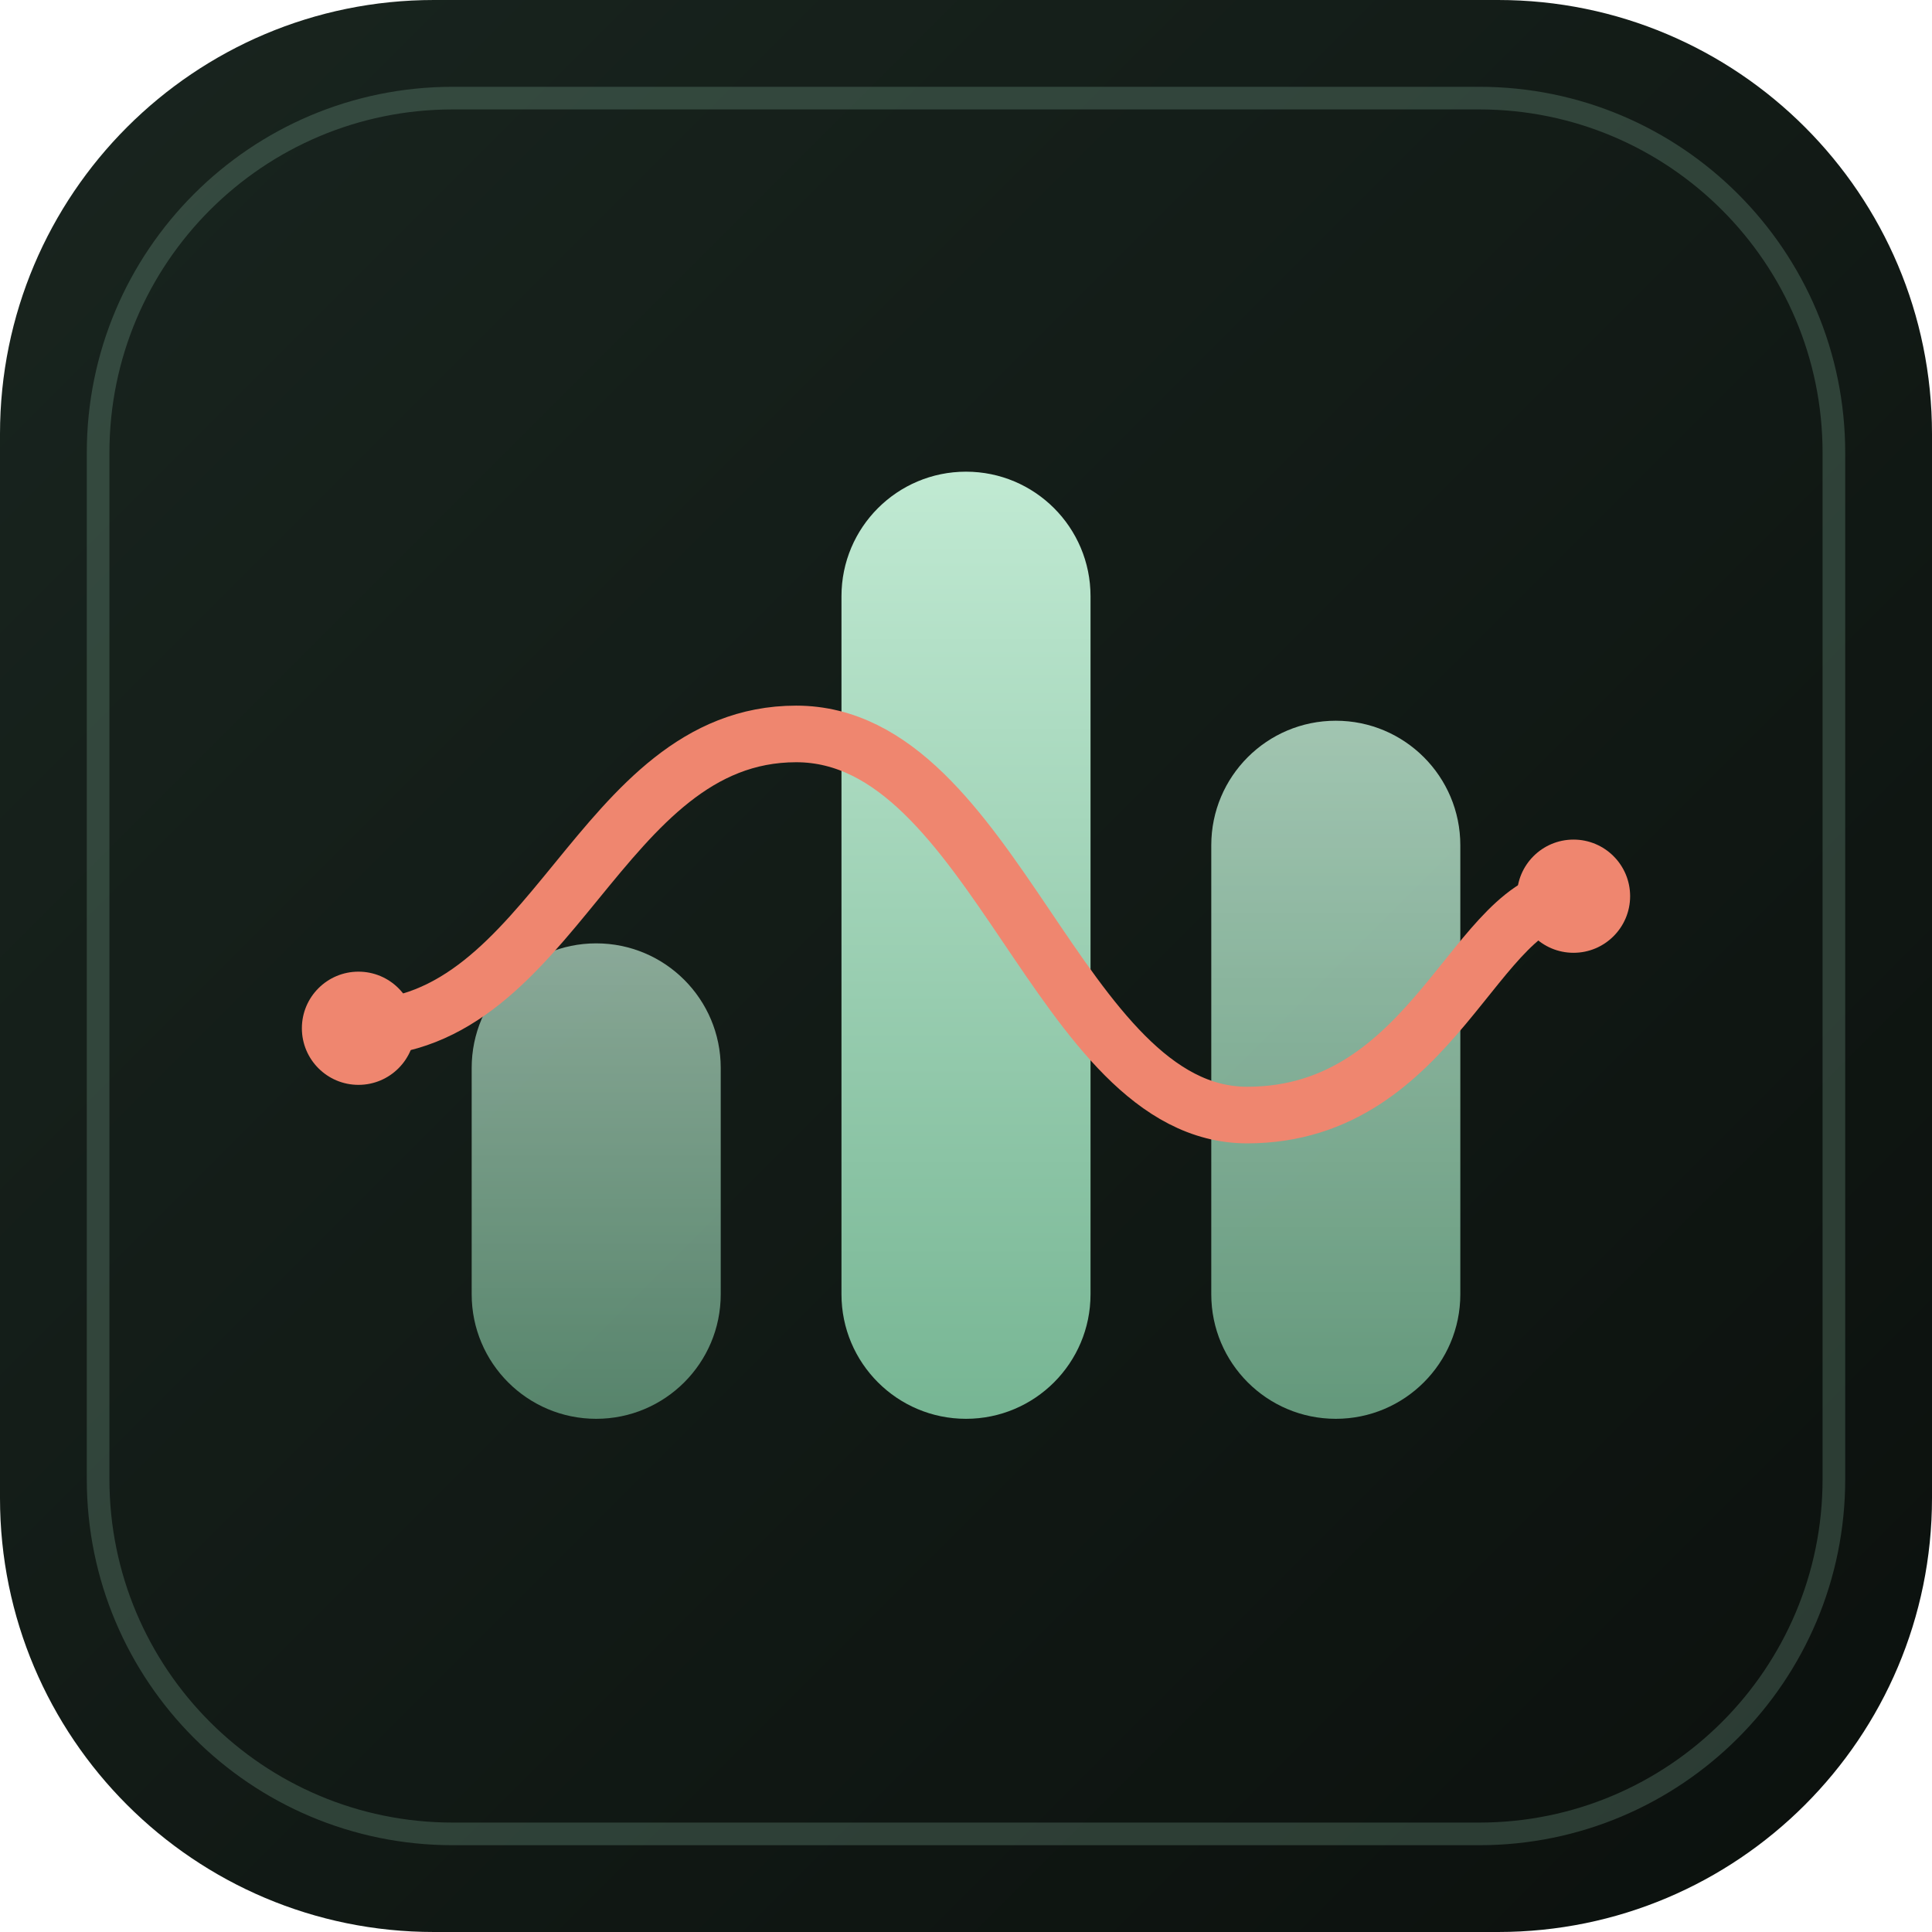
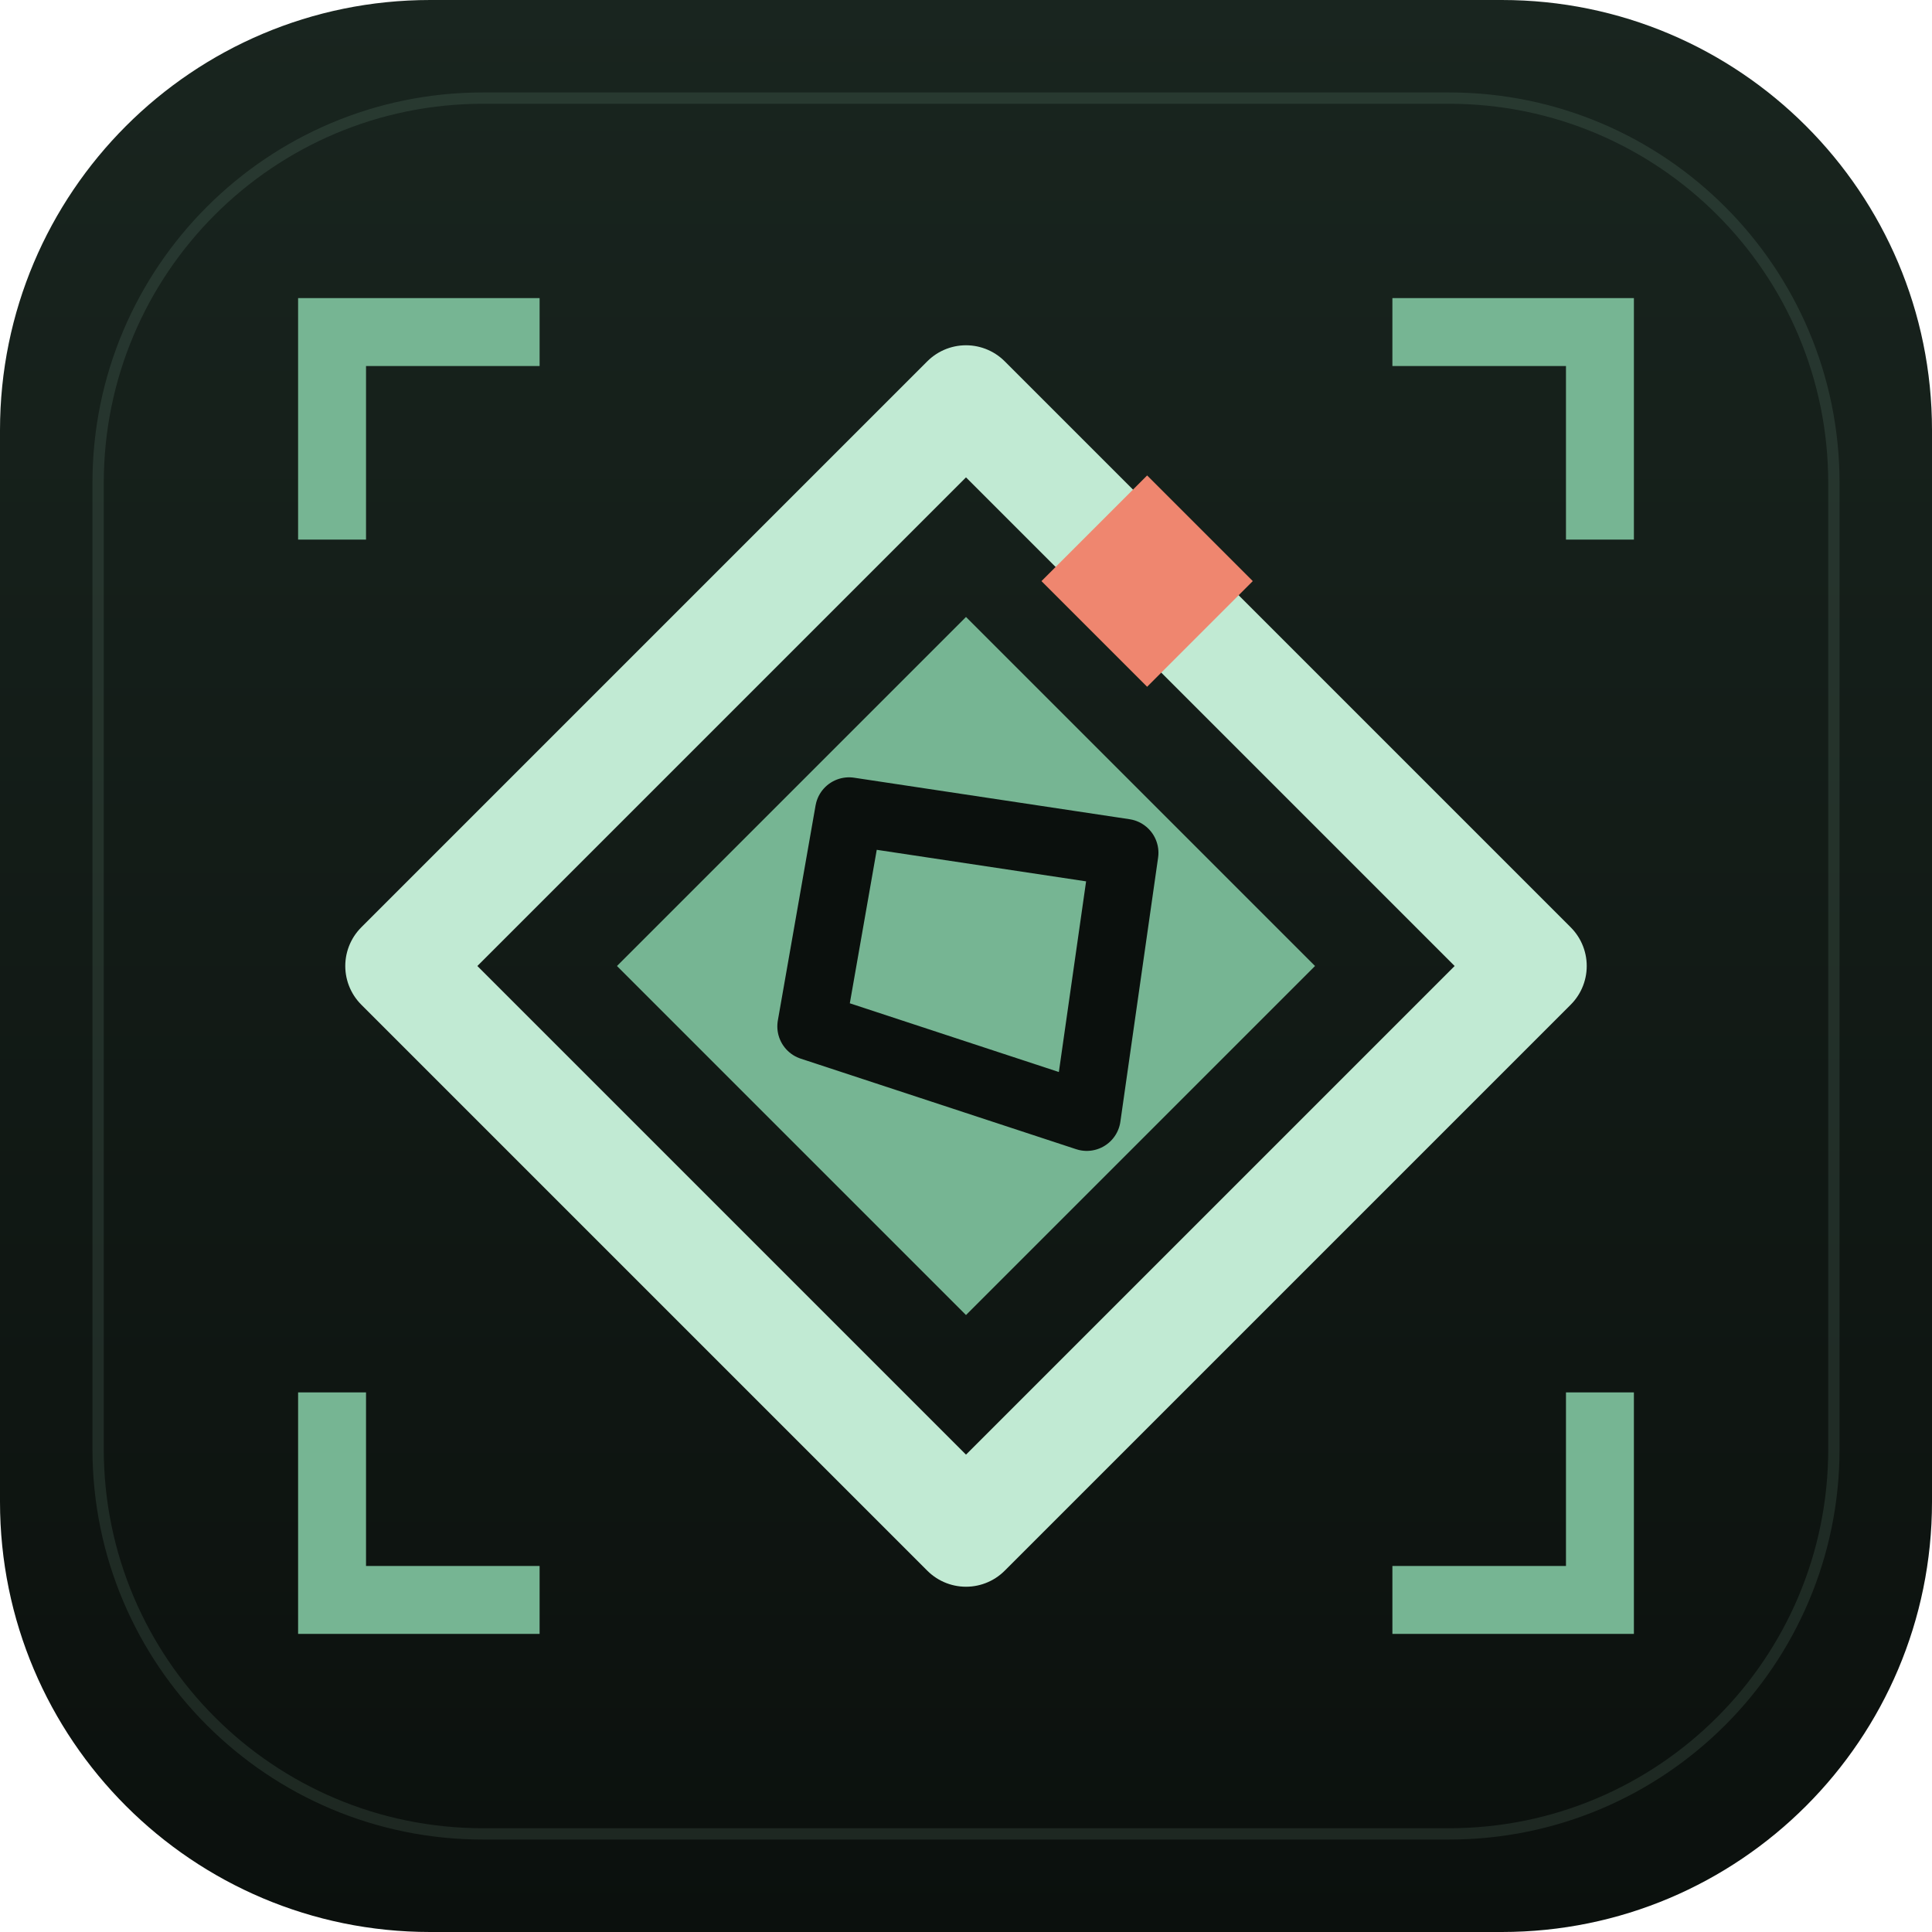
- <svg xmlns="http://www.w3.org/2000/svg" viewBox="0 0 1024 1024">
+ <svg xmlns="http://www.w3.org/2000/svg" viewBox="0 0 1024 1024" role="img">
  <defs>
-     <linearGradient id="surface" x1="0" y1="0" x2="1" y2="1">
+     <linearGradient id="eq-bg" x1="0" y1="0" x2="0" y2="1">
      <stop offset="0" stop-color="#19251f" />
      <stop offset="1" stop-color="#0b100d" />
    </linearGradient>
-     <linearGradient id="mint" x1="0" y1="0" x2="0" y2="1">
-       <stop offset="0" stop-color="#c1ead3" />
-       <stop offset="1" stop-color="#76b593" />
-     </linearGradient>
  </defs>
-   <rect width="1024" height="1024" rx="230" fill="url(#surface)" />
-   <rect x="52" y="52" width="920" height="920" rx="188" fill="none" stroke="#9ed2b7" stroke-opacity=".22" stroke-width="12" />
-   <rect x="250" y="500" width="132" height="252" rx="66" fill="url(#mint)" opacity=".68" />
-   <rect x="446" y="250" width="132" height="502" rx="66" fill="url(#mint)" />
-   <rect x="642" y="382" width="132" height="370" rx="66" fill="url(#mint)" opacity=".82" />
-   <path d="M190 545c104 0 127-156 232-156s139 202 239 202 121-116 173-116" fill="none" stroke="#ef866f" stroke-linecap="round" stroke-width="30" />
-   <circle cx="190" cy="545" r="30" fill="#ef866f" />
-   <circle cx="834" cy="475" r="30" fill="#ef866f" />
+   <rect width="1024" height="1024" rx="228" fill="url(#eq-bg)" />
+   <rect x="52" y="52" width="920" height="920" rx="204" fill="none" stroke="#9ed2b7" stroke-opacity=".12" stroke-width="6" />
+   <g fill="none" stroke="#76b593" stroke-width="36">
+     <path d="M286 176H176V286" />
+     <path d="M738 176H848V286" />
+     <path d="M848 738V848H738" />
+     <path d="M176 738V848H286" />
+   </g>
+   <path d="M512 327L697 512 512 697 327 512Z" fill="#76b593" />
+   <path d="M450 430L596 452 576 592 430 544Z" fill="none" stroke="#0b100d" stroke-linejoin="round" stroke-width="36" />
+   <path d="M512 212L812 512 512 812 212 512Z" fill="none" stroke="#c1ead3" stroke-linejoin="round" stroke-width="58" />
+   <path d="M608 252L664 308 608 364 552 308Z" fill="#ef866f" />
</svg>
